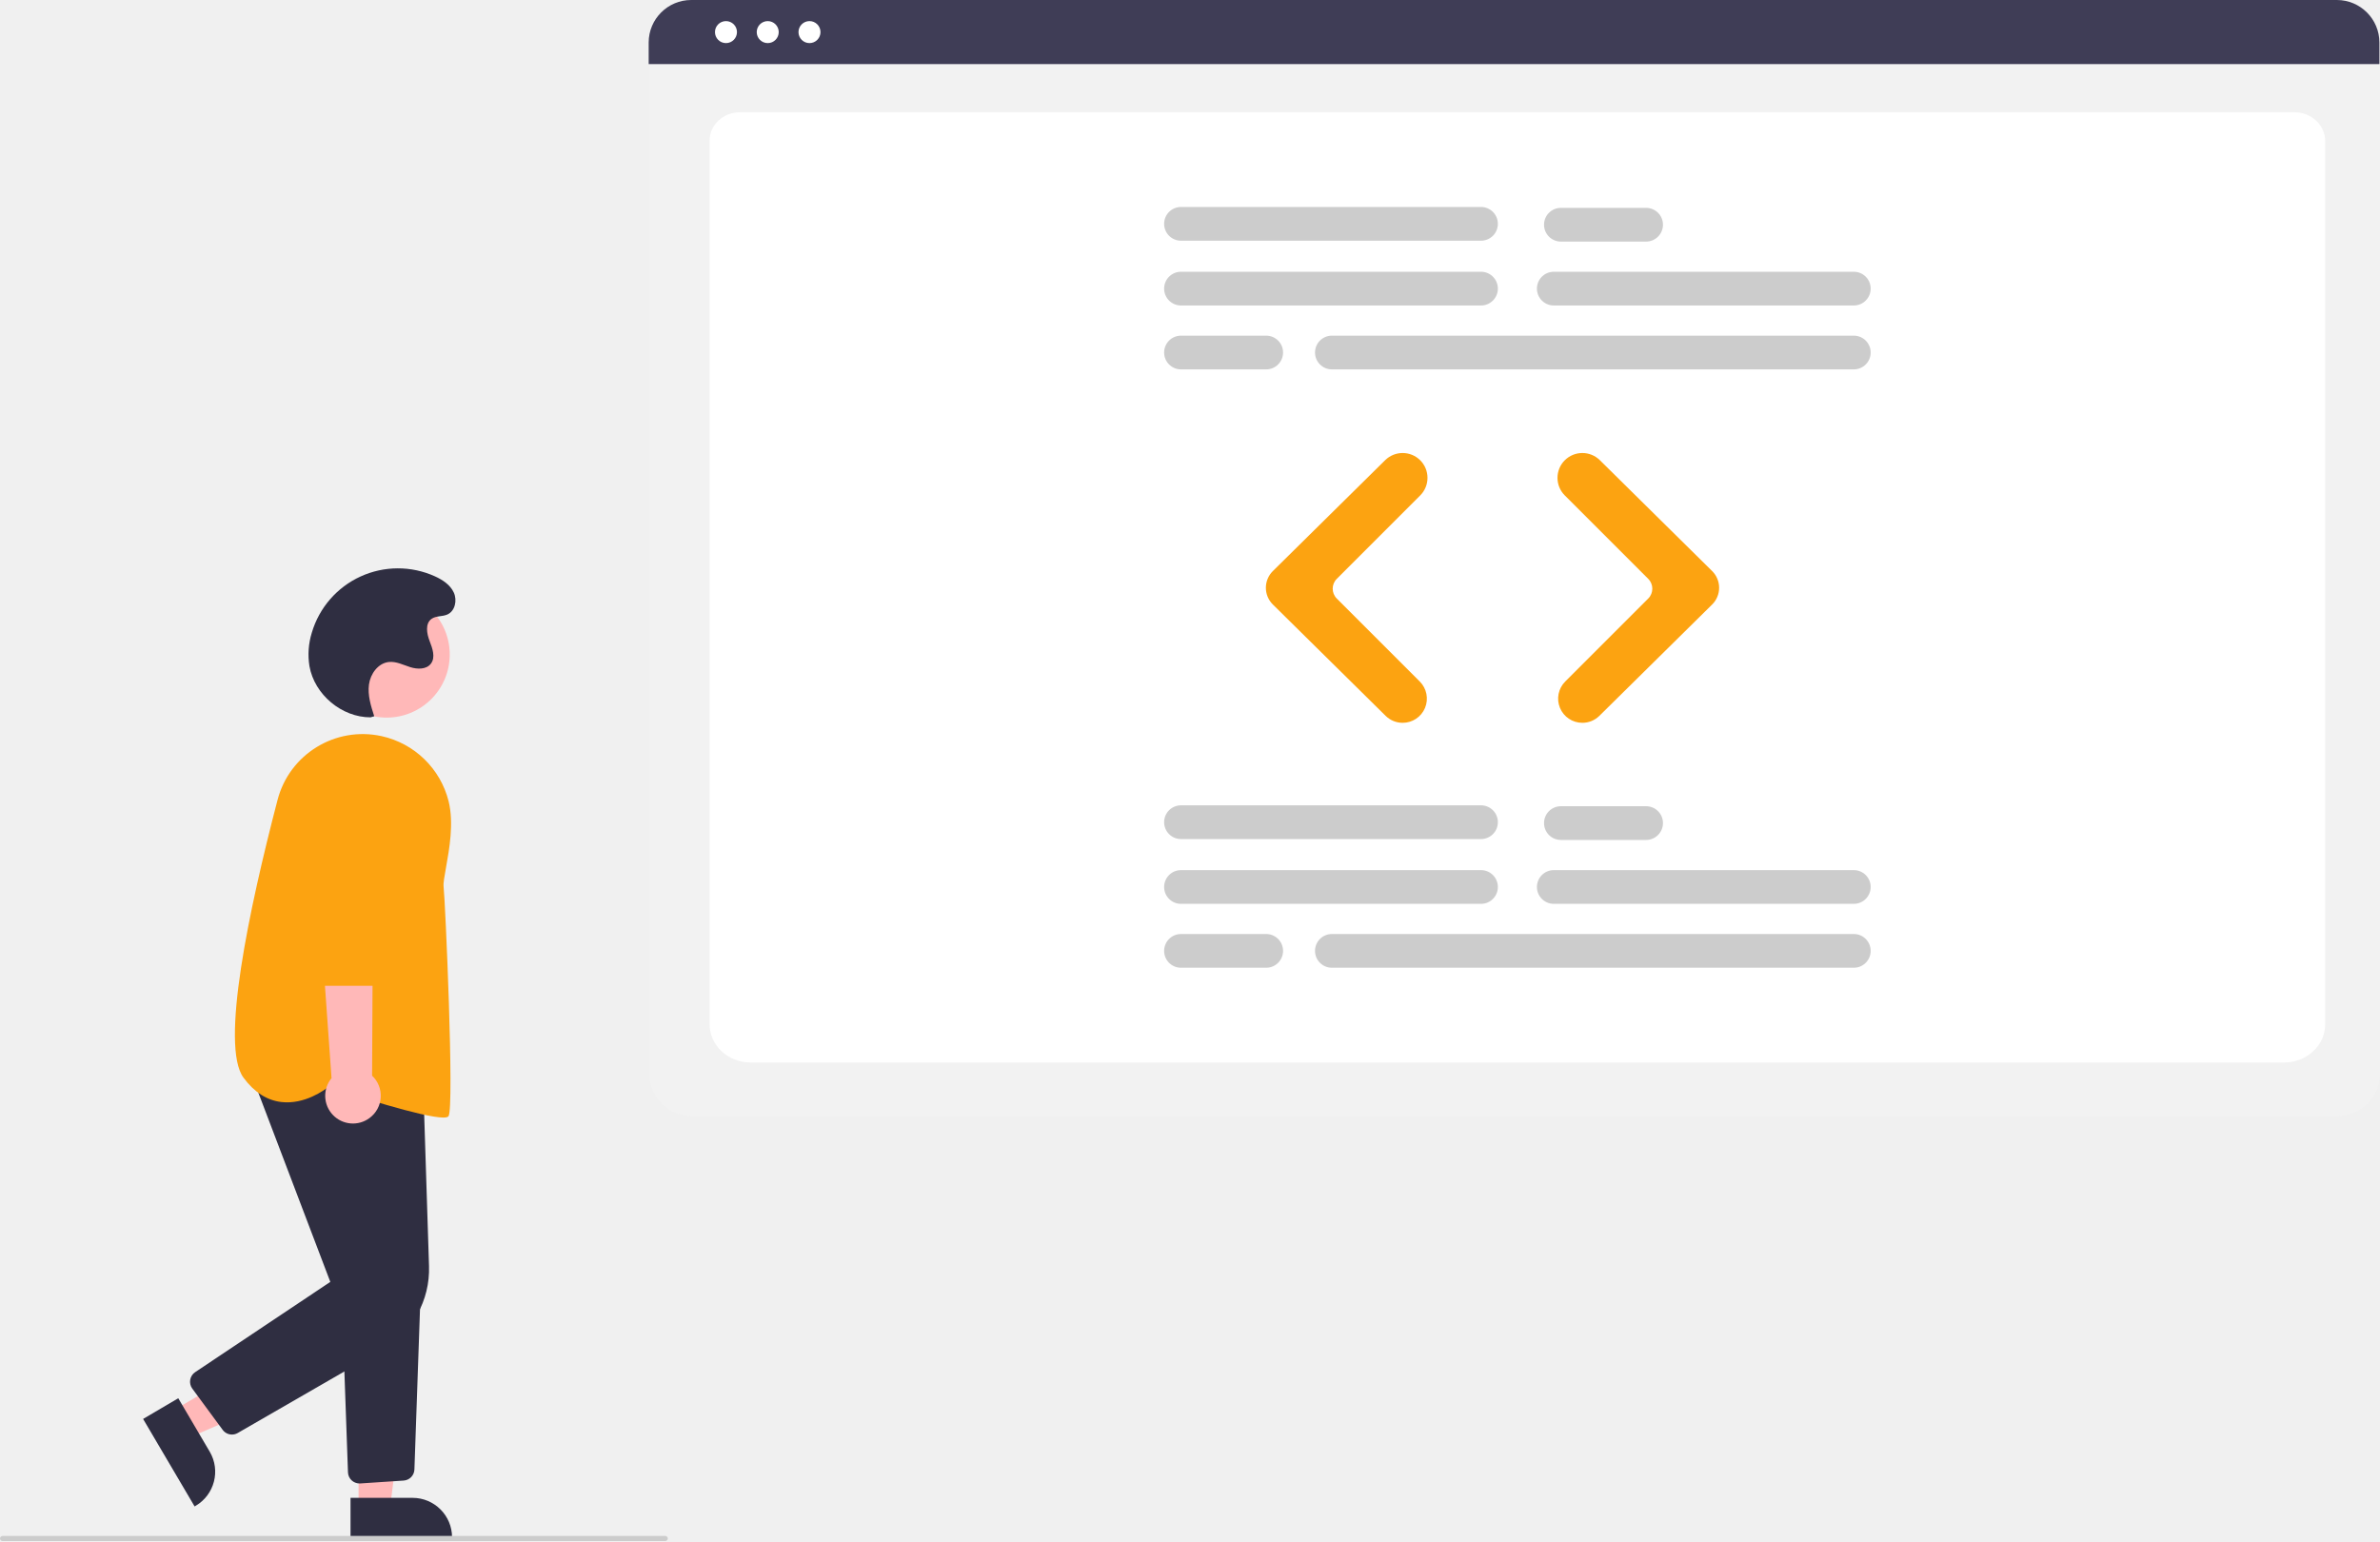
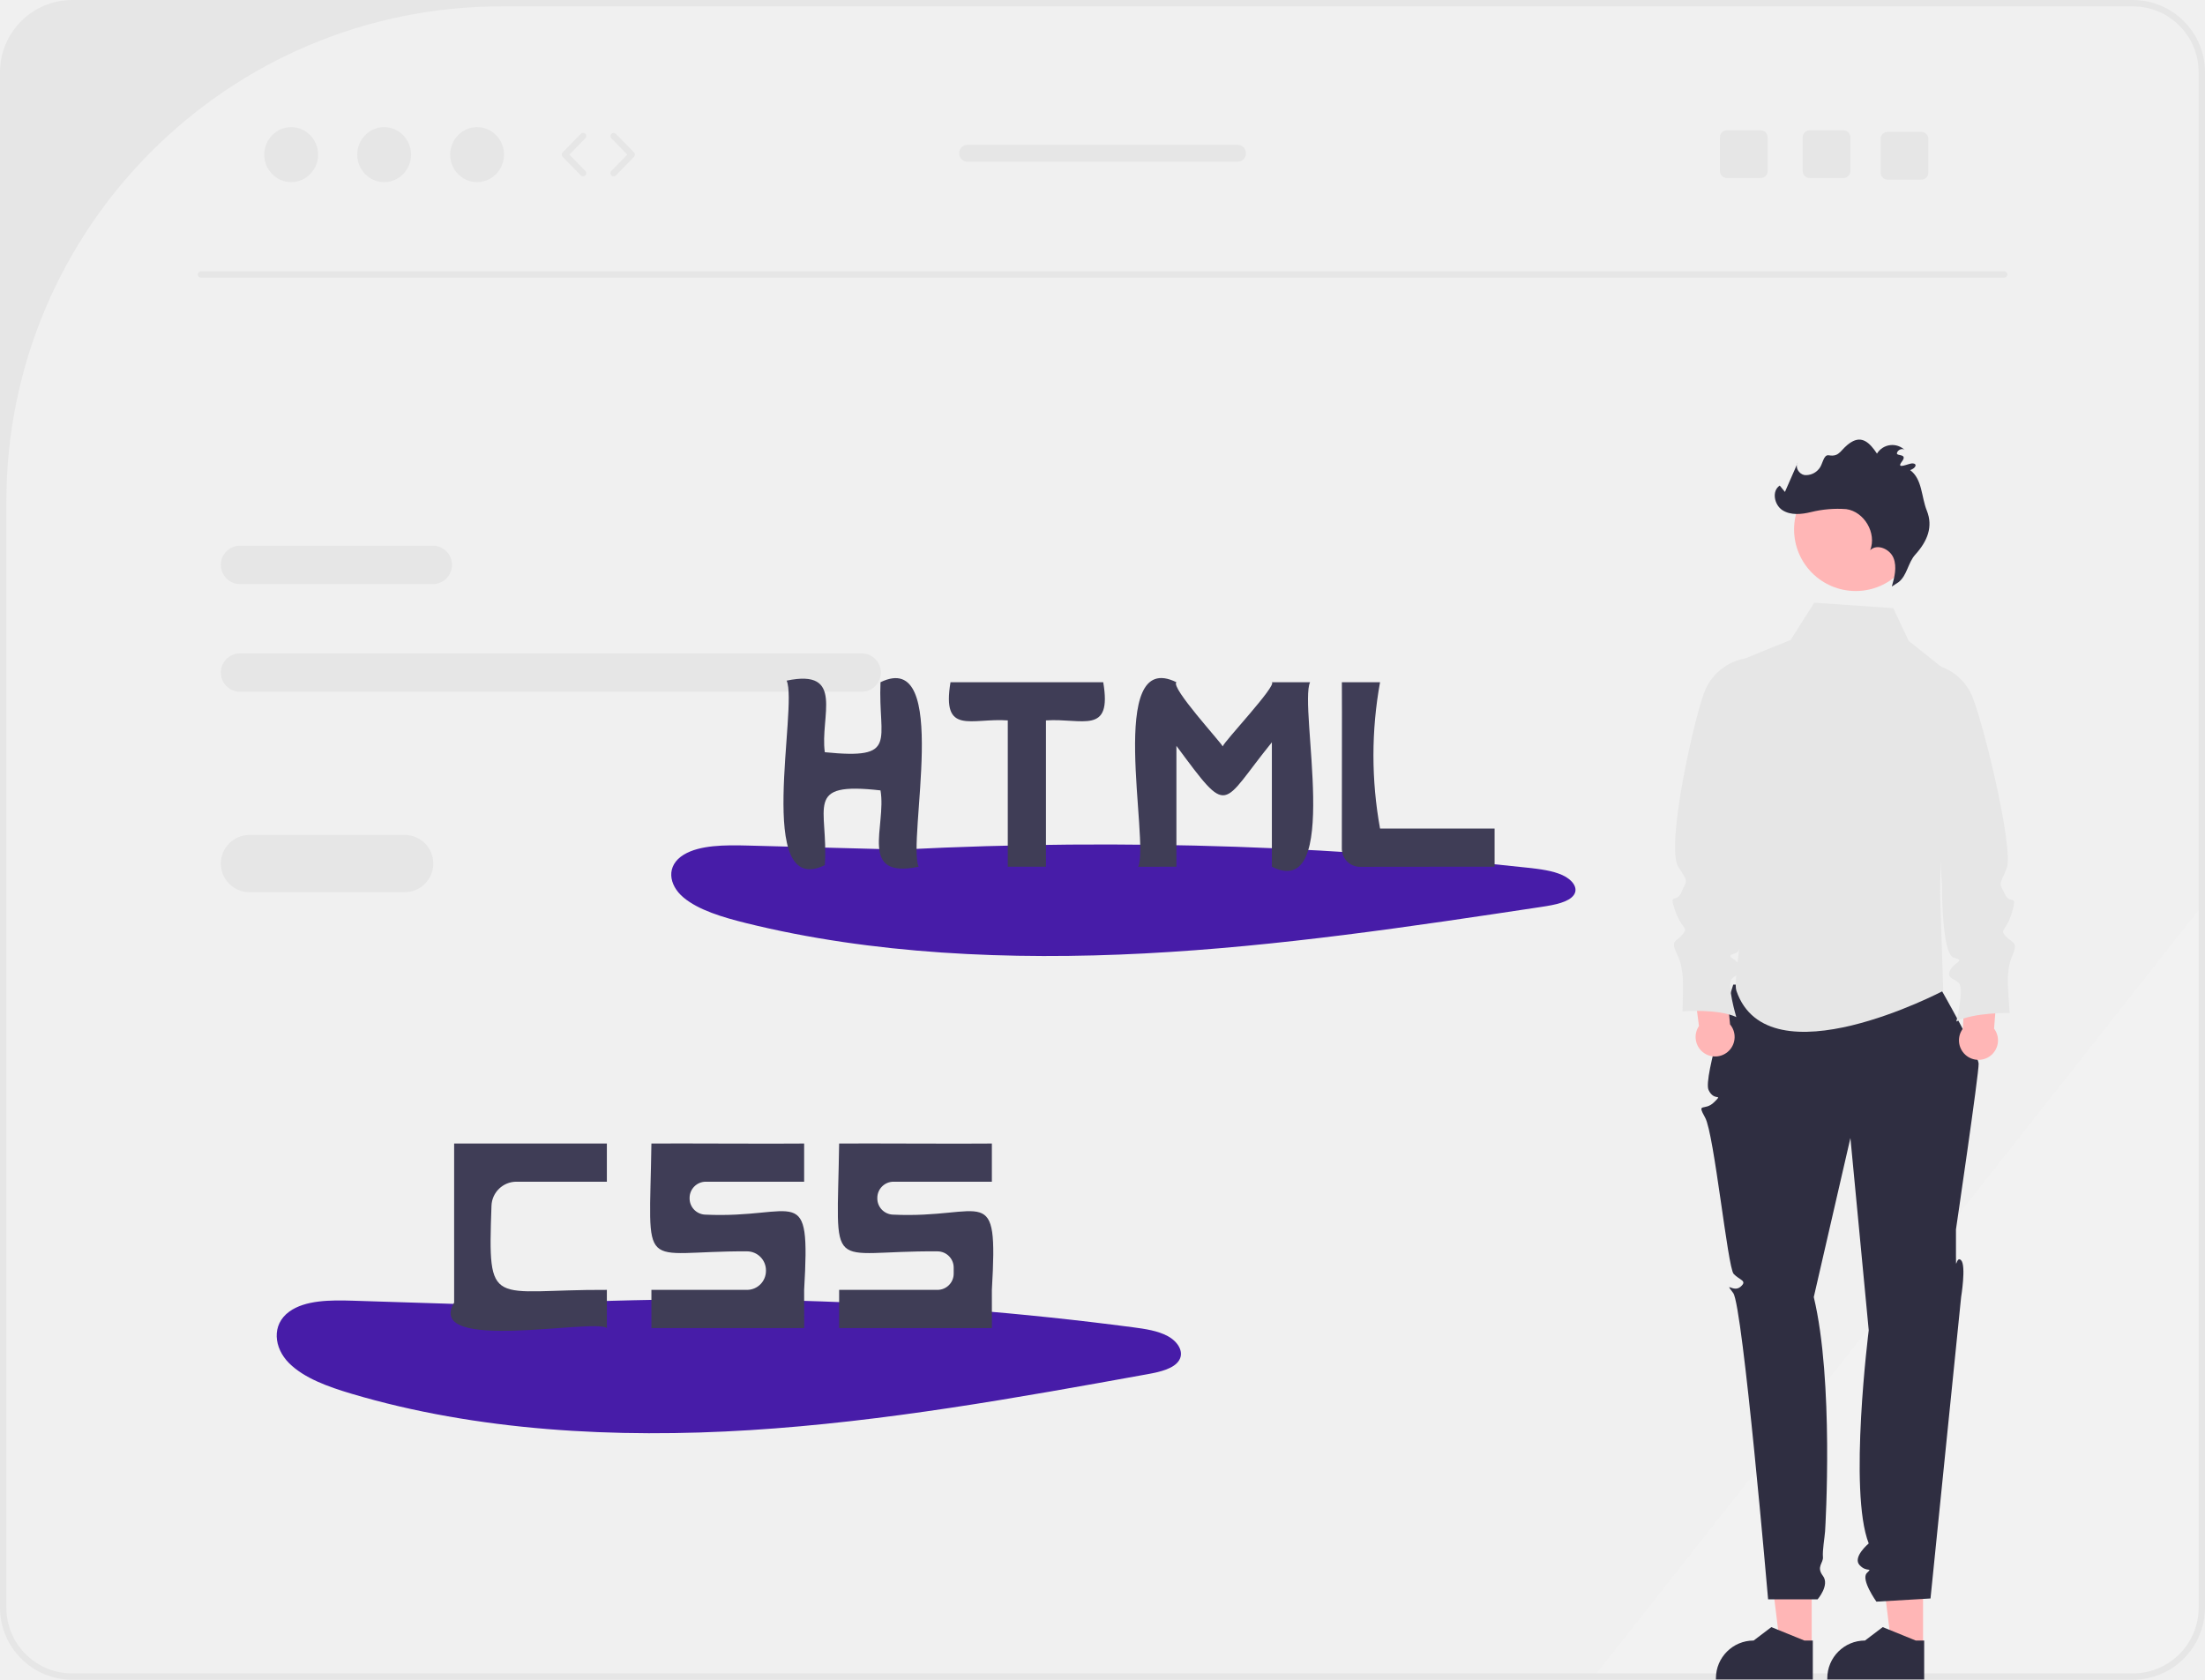
- <svg xmlns="http://www.w3.org/2000/svg" data-name="Layer 1" width="926.622" height="600.085" viewBox="0 0 926.622 600.085">
-   <circle cx="150.534" cy="254.872" r="24.561" fill="#ffb8b8" />
-   <polygon points="67.543 549.197 73.762 559.763 117.474 540.803 108.295 525.21 67.543 549.197" fill="#ffb8b8" />
-   <path d="M206.096,694.43,218.343,715.237l.001.001A15.386,15.386,0,0,1,212.888,736.302l-.431.254L192.405,702.489Z" transform="translate(-136.6892 -149.9575)" fill="#2f2e41" />
-   <polygon points="139.6 587.26 151.86 587.259 157.692 539.971 139.598 539.972 139.6 587.26" fill="#ffb8b8" />
-   <path d="M273.162,733.215l24.144-.001h.001a15.386,15.386,0,0,1,15.386,15.386v.5l-39.531.001Z" transform="translate(-136.6892 -149.9575)" fill="#2f2e41" />
-   <path d="M227.001,708.567a4.493,4.493,0,0,1-3.624-1.833l-11.824-16.059a4.5,4.5,0,0,1,1.125-6.41l52.614-35.142-31.747-83.475L301.434,571.252l2.287,71.733A36.046,36.046,0,0,1,285.675,675.409l-56.427,32.554A4.486,4.486,0,0,1,227.001,708.567Z" transform="translate(-136.6892 -149.9575)" fill="#2f2e41" />
-   <path d="M276.659,727.617a4.5,4.5,0,0,1-4.489-4.34l-2.488-69.882,30.808-1.623-2.453,70.384a4.487,4.487,0,0,1-4.2,4.333l-16.873,1.118C276.863,727.614,276.761,727.617,276.659,727.617Z" transform="translate(-136.6892 -149.9575)" fill="#2f2e41" />
-   <path d="M309.291,585.129c-7.838,0-35.217-8.816-44.721-11.959-1.422,1.138-9.233,6.979-18.351,5.911-5.626-.66-10.579-3.845-14.721-9.466-9.147-12.414,2.151-65.651,13.239-108.126a34.268,34.268,0,0,1,40.529-24.88h0a34.571,34.571,0,0,1,26.088,25.378c2.088,8.498.292,18.494-1.02,25.794-.616,3.432-1.104,6.143-.937,7.475.644,5.148,4.219,85.892,1.92,89.34C311.071,584.963,310.363,585.129,309.291,585.129Z" transform="translate(-136.6892 -149.9575)" fill="#fca311" />
-   <path d="M280.616,585.272a10.743,10.743,0,0,0,.942-16.446l.485-97.844-23.045,3.837,6.769,94.97A10.801,10.801,0,0,0,280.616,585.272Z" transform="translate(-136.6892 -149.9575)" fill="#ffb8b8" />
-   <path d="M285.946,533.818H261.124a4.514,4.514,0,0,1-4.5-4.459l-.609-67.292a17.603,17.603,0,1,1,35.204.043L290.446,529.37A4.515,4.515,0,0,1,285.946,533.818Z" transform="translate(-136.6892 -149.9575)" fill="#fca311" />
-   <path d="M280.969,429.289c-11.245.021-21.854-8.868-23.803-19.943a28.671,28.671,0,0,1,.919-13.014A34.954,34.954,0,0,1,306.021,374.379c3.008,1.361,5.971,3.316,7.349,6.317s.515,7.195-2.498,8.546c-1.969.882-4.44.449-6.187,1.716-2.509,1.819-1.863,5.691-.743,8.581s2.388,6.387.509,8.852c-1.75,2.297-5.249,2.226-8.004,1.361s-5.476-2.313-8.349-2.018c-4.19.43-7.202,4.598-7.759,8.773s.755,8.349,2.05,12.357Z" transform="translate(-136.6892 -149.9575)" fill="#2f2e41" />
-   <path d="M395.689,750.042h-258a1,1,0,1,1,0-2h258a1,1,0,0,1,0,2Z" transform="translate(-136.6892 -149.9575)" fill="#ccc" />
-   <path d="M1046.811,584.505H405.972a16.519,16.519,0,0,1-16.5-16.5V172.852a12.102,12.102,0,0,1,12.088-12.088h649.453a12.311,12.311,0,0,1,12.297,12.297V568.005A16.519,16.519,0,0,1,1046.811,584.505Z" transform="translate(-136.6892 -149.9575)" fill="#f2f2f2" />
-   <path d="M1026.091,563.673H428.846c-8.755,0-15.878-6.67-15.878-14.868v-344.105c0-6.08,5.278-11.027,11.766-11.027H1030.008c6.595,0,11.961,5.028,11.961,11.208V548.805C1041.969,557.003,1034.846,563.673,1026.091,563.673Z" transform="translate(-136.6892 -149.9575)" fill="#fff" />
-   <path d="M1063.081,174.908H389.241v-8.4a16.574,16.574,0,0,1,16.56-16.55H1046.521a16.574,16.574,0,0,1,16.56,16.55Z" transform="translate(-136.6892 -149.9575)" fill="#3f3d56" />
-   <circle cx="282.647" cy="12.5" r="4.283" fill="#fff" />
-   <circle cx="298.906" cy="12.5" r="4.283" fill="#fff" />
-   <circle cx="315.165" cy="12.5" r="4.283" fill="#fff" />
-   <path d="M713.3,268.912H596.492a6.566,6.566,0,0,1,0-13.132H713.3a6.566,6.566,0,1,1,0,13.132Z" transform="translate(-136.6892 -149.9575)" fill="#ccc" />
-   <path d="M858.446,268.912H741.638a6.566,6.566,0,0,1,0-13.132H858.446a6.566,6.566,0,1,1,0,13.132Z" transform="translate(-136.6892 -149.9575)" fill="#ccc" />
-   <path d="M858.446,293.794H655.241a6.566,6.566,0,1,1,0-13.132H858.446a6.566,6.566,0,1,1,0,13.132Z" transform="translate(-136.6892 -149.9575)" fill="#ccc" />
-   <path d="M713.3,243.684H596.492a6.566,6.566,0,0,1,0-13.132H713.3a6.566,6.566,0,1,1,0,13.132Z" transform="translate(-136.6892 -149.9575)" fill="#ccc" />
-   <path d="M777.579,244.03H744.402a6.566,6.566,0,0,1,0-13.132H777.579a6.566,6.566,0,1,1,0,13.132Z" transform="translate(-136.6892 -149.9575)" fill="#ccc" />
-   <path d="M629.668,293.794H596.492a6.566,6.566,0,0,1,0-13.132h33.176a6.566,6.566,0,1,1,0,13.132Z" transform="translate(-136.6892 -149.9575)" fill="#ccc" />
-   <path d="M713.3,501.912H596.492a6.566,6.566,0,0,1,0-13.132H713.3a6.566,6.566,0,1,1,0,13.132Z" transform="translate(-136.6892 -149.9575)" fill="#ccc" />
-   <path d="M858.446,501.912H741.638a6.566,6.566,0,0,1,0-13.132H858.446a6.566,6.566,0,1,1,0,13.132Z" transform="translate(-136.6892 -149.9575)" fill="#ccc" />
-   <path d="M858.446,526.794H655.241a6.566,6.566,0,1,1,0-13.132H858.446a6.566,6.566,0,1,1,0,13.132Z" transform="translate(-136.6892 -149.9575)" fill="#ccc" />
-   <path d="M713.3,476.684H596.492a6.566,6.566,0,0,1,0-13.132H713.3a6.566,6.566,0,1,1,0,13.132Z" transform="translate(-136.6892 -149.9575)" fill="#ccc" />
-   <path d="M777.579,477.03H744.402a6.566,6.566,0,0,1,0-13.132H777.579a6.566,6.566,0,0,1,0,13.132Z" transform="translate(-136.6892 -149.9575)" fill="#ccc" />
-   <path d="M629.668,526.794H596.492a6.566,6.566,0,0,1,0-13.132h33.176a6.566,6.566,0,1,1,0,13.132Z" transform="translate(-136.6892 -149.9575)" fill="#ccc" />
-   <path d="M682.793,431.419a9.397,9.397,0,0,1-6.624-2.71l-43.909-43.359a9.152,9.152,0,0,1,0-13.023l43.731-43.184a9.702,9.702,0,0,1,13.644.043h0a9.689,9.689,0,0,1,0,13.687l-32.496,32.497a5.413,5.413,0,0,0,0,7.647l32.32,32.32a9.418,9.418,0,0,1-6.666,16.084Z" transform="translate(-136.6892 -149.9575)" fill="#fca311" />
-   <path d="M752.759,431.419a9.418,9.418,0,0,1-6.666-16.084L778.412,383.015a5.413,5.413,0,0,0,0-7.647L745.916,342.872a9.678,9.678,0,0,1,0-13.687h0a9.702,9.702,0,0,1,13.644-.043l43.731,43.184a9.152,9.152,0,0,1,0,13.023l-43.909,43.359A9.399,9.399,0,0,1,752.759,431.419Z" transform="translate(-136.6892 -149.9575)" fill="#fca311" />
+ <svg xmlns="http://www.w3.org/2000/svg" data-name="Layer 1" width="693" height="528" viewBox="0 0 693 528">
+   <path d="M946.5,469.5V691.31A22.717,22.717,0,0,1,923.81,714H753.67l1.58-2L944.5,472.04Z" transform="translate(-253.5 -186)" fill="#f2f2f2" />
+   <path d="M524.312,391.368H328.943a6.036,6.036,0,0,0,0,12.072H524.312a6.036,6.036,0,0,0,0-12.072Z" transform="translate(-253.5 -186)" fill="#e6e6e6" />
+   <path d="M389.518,357.524H328.943a6.036,6.036,0,0,0,0,12.072h60.575a6.036,6.036,0,0,0,0-12.072Z" transform="translate(-253.5 -186)" fill="#e6e6e6" />
+   <path d="M923.81,186H276.19a22.717,22.717,0,0,0-22.69,22.69V691.31A22.717,22.717,0,0,0,276.19,714H923.81a22.717,22.717,0,0,0,22.69-22.69V208.69A22.717,22.717,0,0,0,923.81,186ZM944.5,691.31A20.69,20.69,0,0,1,923.81,712H276.19a20.69,20.69,0,0,1-20.69-20.69V343.676A155.676,155.676,0,0,1,411.176,188H923.81a20.69,20.69,0,0,1,20.69,20.69Z" transform="translate(-253.5 -186)" fill="#e6e6e6" />
+   <path d="M883.39,273.269H316.66a1,1,0,0,1,0-2H883.39a1,1,0,0,1,0,2Z" transform="translate(-253.5 -186)" fill="#e6e6e6" />
+   <ellipse cx="91.515" cy="48.603" rx="8.457" ry="8.645" fill="#e6e6e6" />
+   <ellipse cx="120.729" cy="48.603" rx="8.457" ry="8.645" fill="#e6e6e6" />
+   <ellipse cx="149.942" cy="48.603" rx="8.457" ry="8.645" fill="#e6e6e6" />
+   <path d="M436.754,241.436a.997.997,0,0,1-.715-.301l-5.706-5.833a1.0 1,0,0,1,0-1.398l5.706-5.833a1,1,0,1,1,1.43,1.398l-5.022,5.133,5.022,5.134a1,1,0,0,1-.715,1.699Z" transform="translate(-253.5 -186)" fill="#e6e6e6" />
+   <path d="M446.342,241.436a1,1,0,0,1-.715-1.699l5.021-5.134-5.021-5.133a1,1,0,0,1,1.43-1.398l5.706,5.833a1.0 1,0,0,1,0,1.398l-5.706,5.833A.997.997,0,0,1,446.342,241.436Z" transform="translate(-253.5 -186)" fill="#e6e6e6" />
+   <path d="M832.852,226.959h-10.61a2.189,2.189,0,0,0-2.19,2.19v10.62a2.189,2.189,0,0,0,2.19,2.19h10.61a2.198,2.198,0,0,0,2.2-2.19v-10.62A2.198,2.198,0,0,0,832.852,226.959Z" transform="translate(-253.5 -186)" fill="#e6e6e6" />
+   <path d="M806.852,226.959h-10.61a2.189,2.189,0,0,0-2.19,2.19v10.62a2.189,2.189,0,0,0,2.19,2.19h10.61a2.198,2.198,0,0,0,2.2-2.19v-10.62A2.198,2.198,0,0,0,806.852,226.959Z" transform="translate(-253.5 -186)" fill="#e6e6e6" />
+   <path d="M857.352,227.459h-10.61a2.189,2.189,0,0,0-2.19,2.19v10.62a2.189,2.189,0,0,0,2.19,2.19h10.61a2.198,2.198,0,0,0,2.2-2.19v-10.62A2.198,2.198,0,0,0,857.352,227.459Z" transform="translate(-253.5 -186)" fill="#e6e6e6" />
+   <path d="M642.43,231.499h-84.81a2.67,2.67,0,1,0,0,5.34h84.81a2.67,2.67,0,0,0,0-5.34Z" transform="translate(-253.5 -186)" fill="#e6e6e6" />
+   <path d="M415.107,596.446l-50.717-1.603c-7.034-.222-14.944-.211-19.962,3.424-5.694,4.126-4.832,11.435-.104,16.176s12.277,7.45,19.686,9.652c39.364,11.7,82.929,14.075,125.229,11.428s83.73-10.131,124.955-17.59c3.91-.707,8.341-1.725,9.936-4.446,1.542-2.632-.476-5.807-3.611-7.508s-7.109-2.275-10.943-2.781a1027.708,1027.708,0,0,0-209.501-5.976" transform="translate(-253.5 -186)" fill="#471ca8" />
+   <path d="M506.23,557.44v-12c-8.708.123-39.87-.089-48,0-.605,41.941-4.313,33.725,30.048,33.888a5.975,5.975,0,0,1,5.952,5.967l0,.18a5.965,5.965,0,0,1-5.965,5.965H458.23v12h48c.067-.04-.049-11.587 0-12,2.03-34.765-1.986-22.261-31.166-23.656a5.095,5.095,0,0,1-4.835-5.095l0-.15a5.1,5.1,0,0,1,5.1-5.1Z" transform="translate(-253.5 -186)" fill="#3f3d56" />
+   <path d="M565.23,557.44v-12c-8.708.123-39.87-.089-48,0-.61,42.305-4.378,33.579,30.952,33.895a5.1,5.1,0,0,1,5.048,5.1c-0.0.63-0,1.275-0,1.907a5.099,5.099,0,0,1-5.1,5.098H517.23v12h48c.067-.04-.049-11.587 0-12,2.03-34.765-1.986-22.261-31.166-23.656a5.095,5.095,0,0,1-4.835-5.095l0-.15a5.1,5.1,0,0,1,5.1-5.1Z" transform="translate(-253.5 -186)" fill="#3f3d56" />
+   <path d="M444.23,557.44v-12h-48c-.034,10.703.025,39.032-0,50-9.409,15.929,44.042,4.901,48.003,8.004C444.23,603.44,444.23,591.44,444.23,591.44c-36.521-.191-37.439,6.646-36.264-26.43a7.844,7.844,0,0,1,7.834-7.571C426.358,557.44,444.23,557.44,444.23,557.44Z" transform="translate(-253.5 -186)" fill="#3f3d56" />
+   <path d="M539.107,453.112l-50.717-1.336c-7.034-.185-14.944-.176-19.962,2.854-5.694,3.439-4.832,9.532-.104,13.484s12.277,6.21,19.686,8.046c39.364,9.753,82.929,11.733,125.229,9.526s83.73-8.445,124.955-14.663c3.91-.59,8.341-1.438,9.936-3.706,1.542-2.194-.476-4.84-3.611-6.258s-7.109-1.896-10.943-2.318a1231.445,1231.445,0,0,0-209.501-4.981" transform="translate(-253.5 -186)" fill="#471ca8" />
+   <path d="M530.23,400.44c-.817,18.526,5.992,24.358-17.501,21.998-1.587-11.052,6.462-26.39-11.999-22.496,3.698,8.018-10.303,68.844,11.996,57.995,1.252-18.275-7.002-26.29,17.504-23.494,1.965,11.297-7.207,27.921,11.999,23.996C538.531,450.417,552.532,389.596,530.23,400.44Z" transform="translate(-253.5 -186)" fill="#3f3d56" />
+   <path d="M653.23,400.44c1.647,1.017-15.09,18.724-15.452,20.175-.502-1.238-16.477-18.562-14.548-20.174-22.23-10.985-8.375,50.195-12.004,58.002.004-.003,12.004-.003,12.004-.003V420.442c16.867,22.75,13.735,18.922,30-1.117L653.23,458.44c22.229,10.989,8.376-50.199,12.004-58.003C665.23,400.44,653.23,400.44,653.23,400.44Z" transform="translate(-253.5 -186)" fill="#3f3d56" />
+   <path d="M600.23,400.44h-48c-2.82,16.822,6.505,11.18,18.002,12L570.23,458.44h12v-46C593.673,411.662,603.086,417.188,600.23,400.44Z" transform="translate(-253.5 -186)" fill="#3f3d56" />
+   <path d="M687.23,446.44a128.279,128.279,0,0,1,0-46h-12c.069,7.603-.021,38.282-.014,52.312a5.71,5.71,0,0,0,5.706,5.713c12.09.016,35.17-.073,42.309-.024L723.23,446.44Z" transform="translate(-253.5 -186)" fill="#3f3d56" />
+   <path d="M380.681,448.44H331.907a9,9,0,0,0,0,18h48.774a9,9,0,0,0,0-18Z" transform="translate(-253.5 -186)" fill="#e6e6e6" />
+   <polygon points="569.392 517.568 559.491 517.567 554.781 479.377 569.394 479.378 569.392 517.568" fill="#ffb6b6" />
+   <path d="M823.241,713.897l-30.447-.001v-.385a11.851,11.851,0,0,1,11.851-11.851h.001l5.562-4.219,10.377,4.22,2.658 0Z" transform="translate(-253.5 -186)" fill="#2f2e41" />
+   <polygon points="604.392 517.568 594.491 517.567 589.781 479.377 604.394 479.378 604.392 517.568" fill="#ffb6b6" />
+   <path d="M858.241,713.897l-30.447-.001v-.385a11.851,11.851,0,0,1,11.851-11.851h.001l5.562-4.219,10.377,4.22,2.658 0Z" transform="translate(-253.5 -186)" fill="#2f2e41" />
+   <path d="M798.239,495.48s-9.526,29.258-7.768,33.109S795.23,529.44,792.23,532.44s-5.619-.189-2.809,4.906,7.066,47.034,8.938,49.064,4.446,2.085,2.159,4.057S795.23,588.44,798.23,592.44s10.961,96.276,10.961,96.276h15.551s3.873-4.465,1.681-7.37.192-4.025,0-5.965.537-6.123.672-8.031,2.764-47.378-3.551-73.643l11.514-50.012,5.757,60.446s-6.416,50.702,0,67.001c0,0-5.172,4.307-2.878,6.803S842.23,678.44,840.23,680.44s3,9,3,9l17-1,9.622-94.734s1.622-9.88,0-11.573S868.23,586.44,868.23,580.44v-8s7.251-49.205,7.125-52.102S863.23,496.44,863.23,496.44Z" transform="translate(-253.5 -186)" fill="#2f2e41" />
+   <path d="M848.519,377.147l-24.823-1.707-7.428,11.712-17.889,7.273v57.695A55.6,55.6,0,0,1,801.23,469.44c-.068,11.495-3.023,25.035-2,28,10,29,65,0,65,0l-1-31,1.357-70.059-11.239-8.964Z" transform="translate(-253.5 -186)" fill="#e6e6e6" />
+   <path d="M797.233,508.005,795.521,489.763l-10.557-.476,2.496,19.221a6.133,6.133,0,1,0,9.773-.504Z" transform="translate(-253.5 -186)" fill="#ffb6b6" />
+   <path d="M802.428,392.886l-.293.05a16.988,16.988,0,0,0-12.585,9.628c-3.023,6.538-12.84,49.517-8.537,55.998,3.338,5.027,2.527,4.046.958,7.838s-4.096-.254-2.025,5.764,4.347,5.159,2.424,7.485-3.894,1.869-2.025,5.764,1.566,5.209,1.919,6.675.046,11.782.046,11.782,11.276-.855,16.888,1.827c0,0-3.131-10.418-1.361-12.086s3.894-1.869,2.378-4.297-4.954-2.53-1.212-3.742,2.537-22.956,2.537-22.956C807.705,446.475,805.27,419.927,802.428,392.886Z" transform="translate(-253.5 -186)" fill="#e6e6e6" />
+   <path d="M870.422,509.306l.789-18.304,10.519-1.008-1.523,19.323a6.133,6.133,0,1,1-9.786-.01Z" transform="translate(-253.5 -186)" fill="#ffb6b6" />
+   <path d="M859.426,394.597l.295.035a16.988,16.988,0,0,1,13.054,8.981c3.349,6.377,13.945,49.569,11.351,55.496-2.419,5.528-2.319,4.168-.561,7.876s4.078-.461,2.313,5.654-4.081,5.372-2.044,7.597,3.984,1.671,2.313,5.654-1.301,5.281-1.58,6.764.548,11.769.548,11.769-11.305-.285-16.774,2.676c0,0,2.602-10.562.749-12.139s-3.984-1.671-2.592-4.172,4.821-2.777,1.022-3.799-3.692-22.798-3.692-22.798Z" transform="translate(-253.5 -186)" fill="#e6e6e6" />
+   <circle cx="583.217" cy="166.41" r="19.362" fill="#ffb6b6" />
+   <path d="M850.192,368.984c2.693-2.107,2.954-6.124,5.252-8.657,3.842-4.234,5.647-8.789,3.635-13.805-1.78-4.437-1.402-9.891-5.236-12.747,1.883-.682,2.326-2.097.665-2.123-1.12-.018-5.297,2.124-3.287-.544s-1.795-1.615-1.543-2.707,1.865-1.697,2.577-.831a5.64,5.64,0,0,0-8.846,1.012c-2.265-3.394-4.668-5.729-8.134-3.575-3.403,2.115-3.359,4.73-7.019,4.102-1.721-.295-1.883,2.955-3.059,4.246a5.247,5.247,0,0,1-4.609,1.966c-1.715-.324-3.027-2.462-2.066-3.919l-4.043,9.224-1.629-1.999c-2.589,1.687-1.739,6.09.867,7.751s5.993,1.306,8.994.57a35.276,35.276,0,0,1,11.052-.917c5.666.8,9.613,7.575,7.515,12.899,2.177-2.138,6.204-.364,7.332,2.471s.301,6.029-.535,8.964" transform="translate(-253.5 -186)" fill="#2f2e41" />
</svg>
